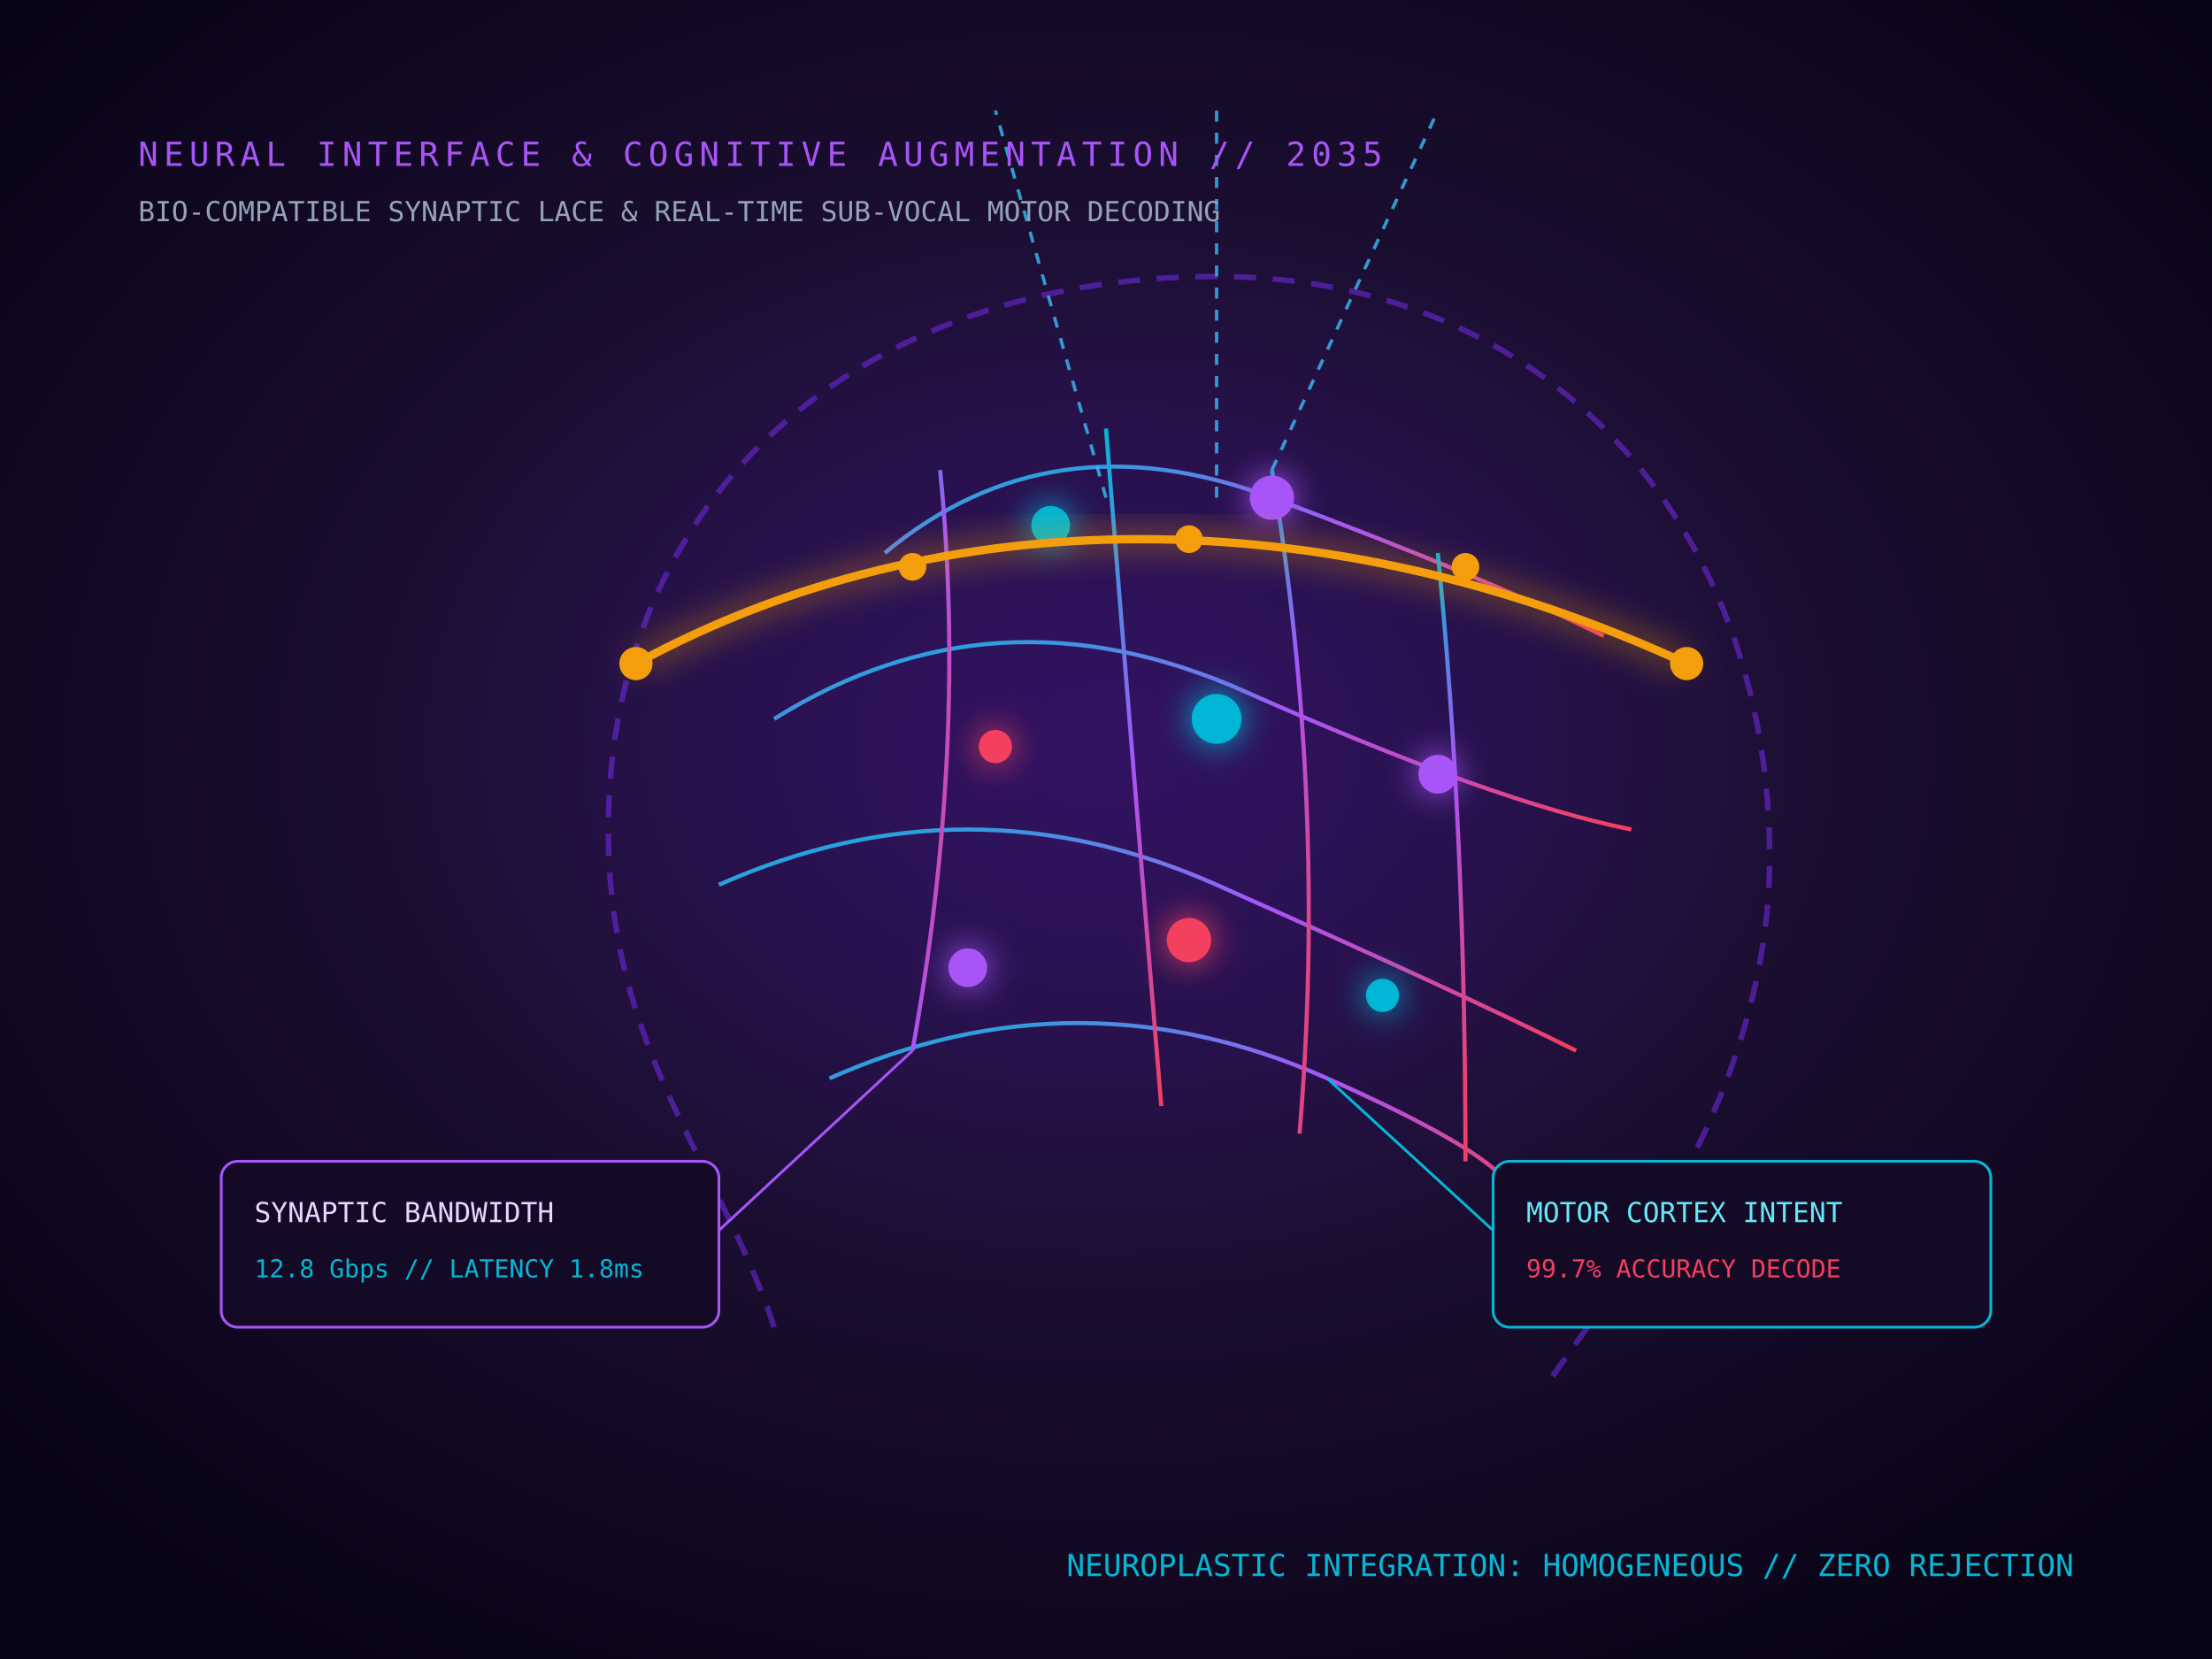
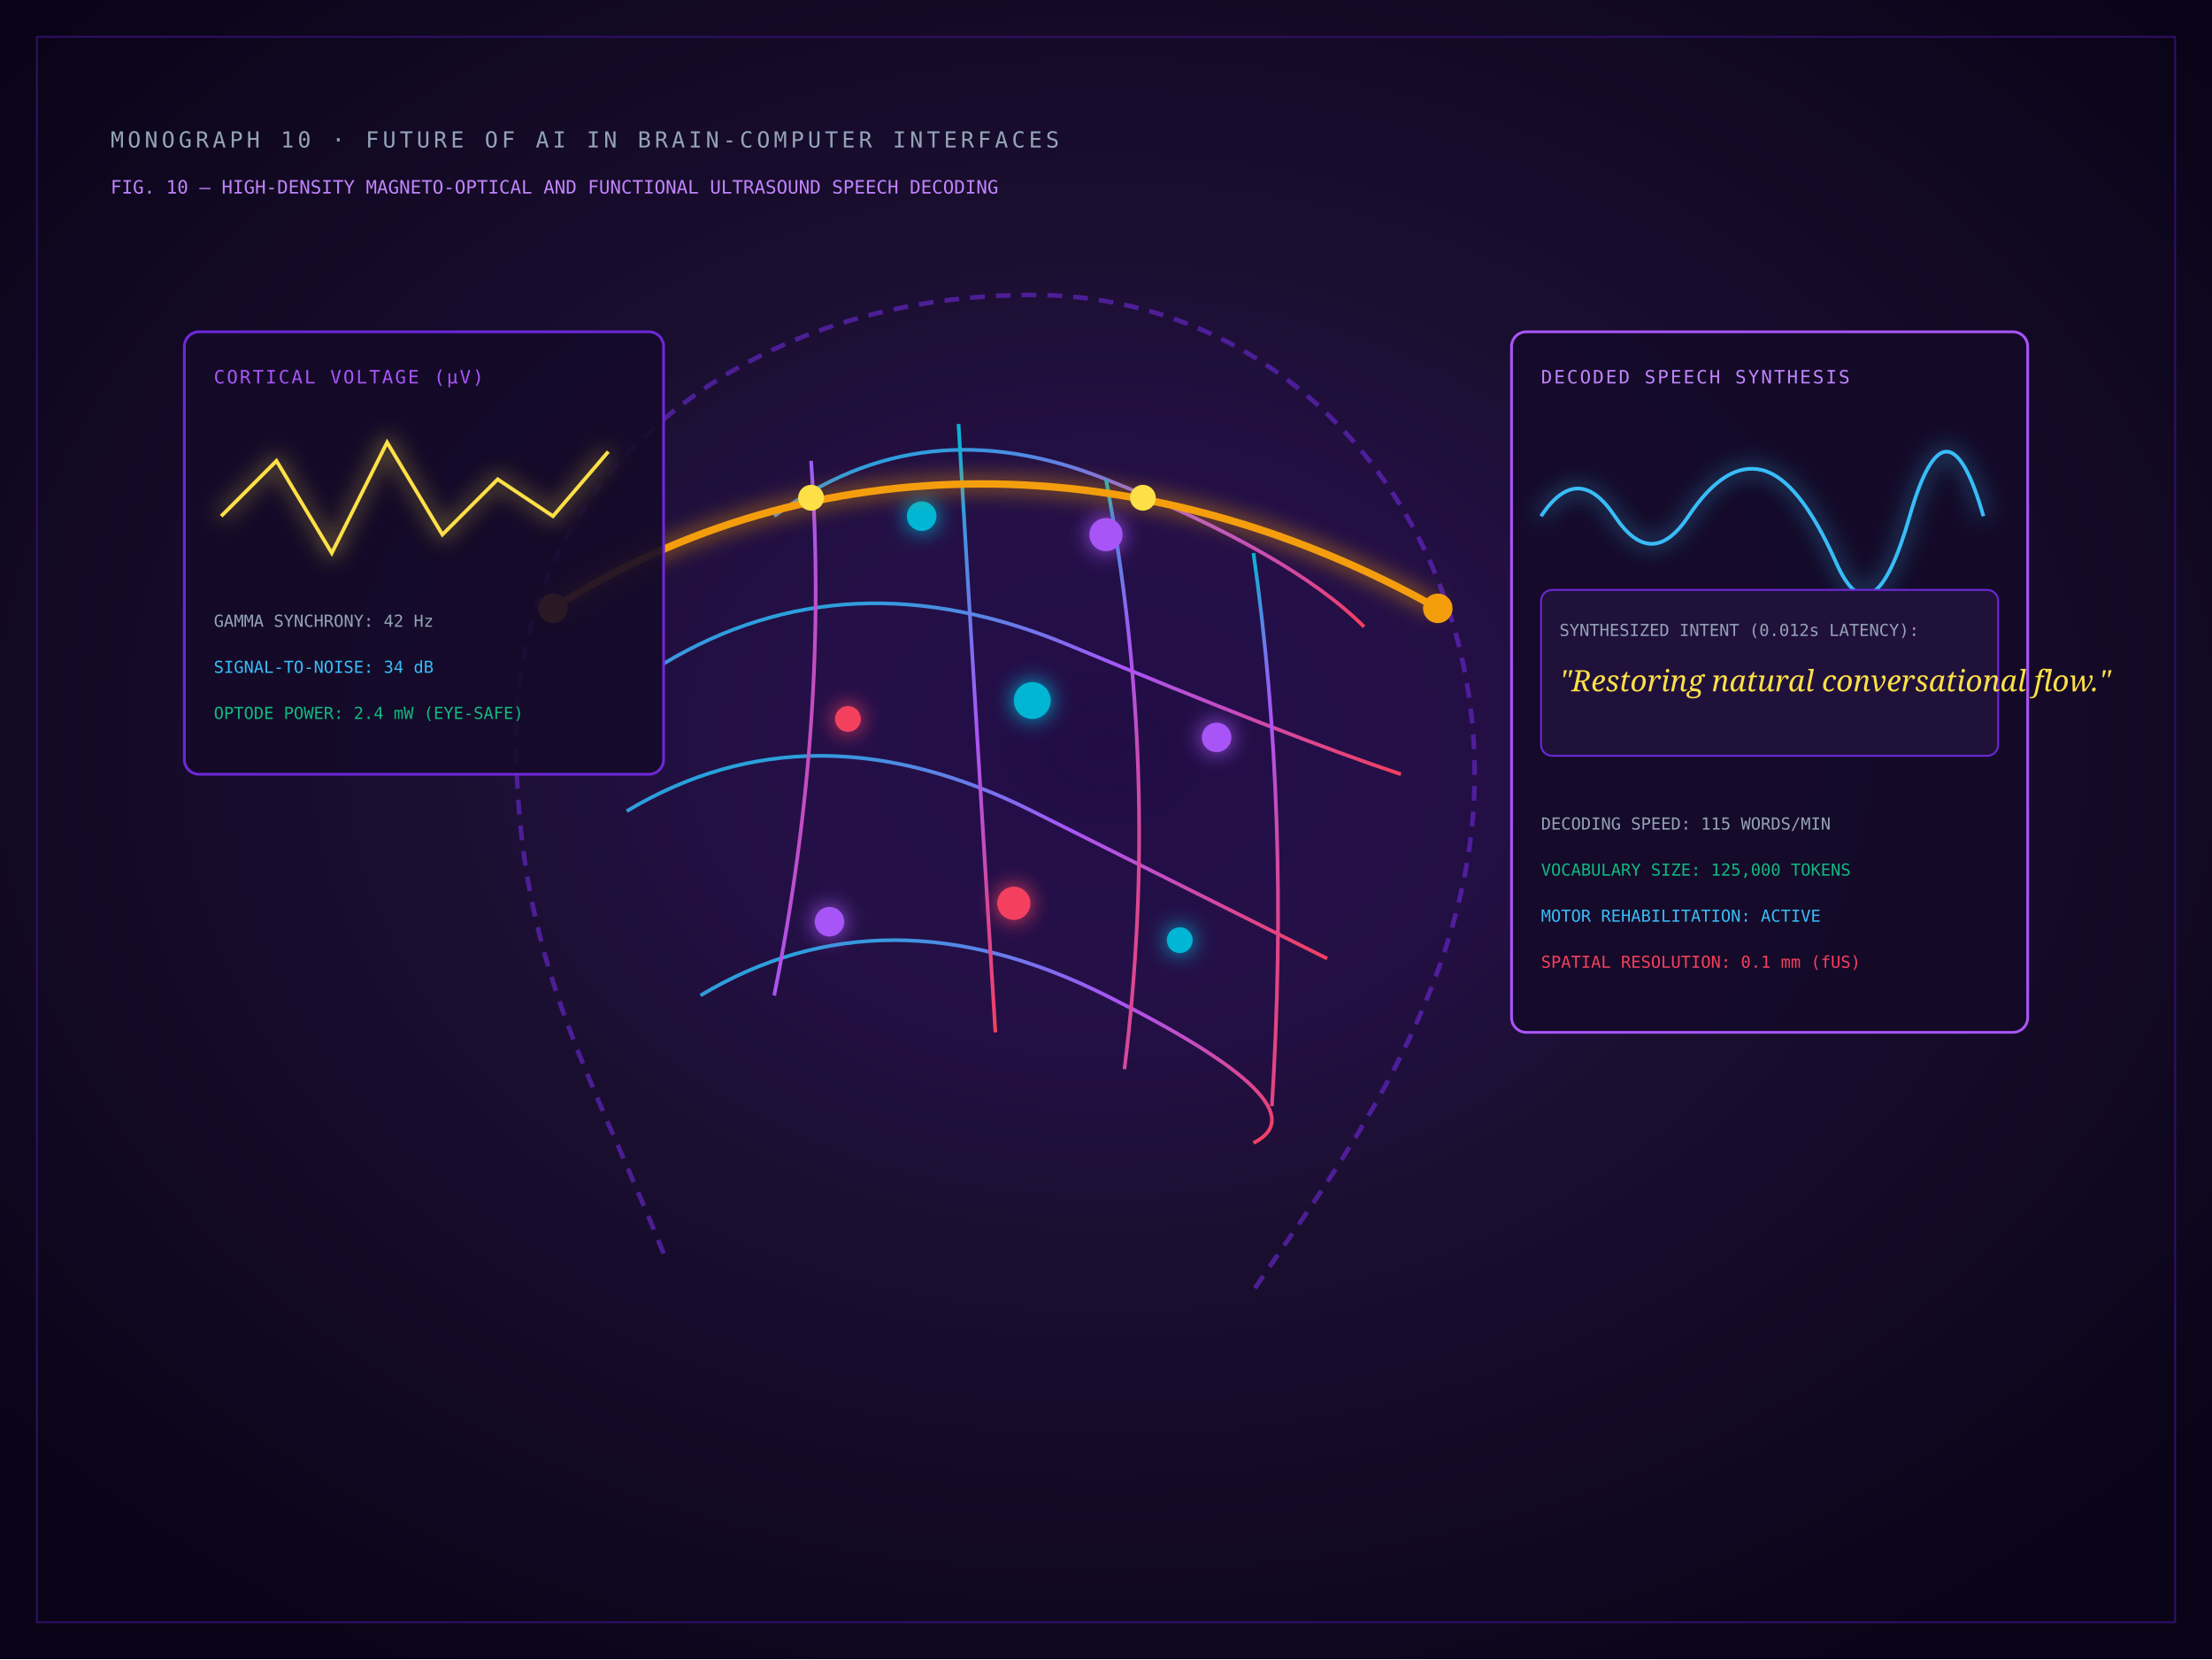
- <svg xmlns="http://www.w3.org/2000/svg" viewBox="0 0 800 600" width="800" height="600" preserveAspectRatio="xMidYMid slice">
+ <svg xmlns="http://www.w3.org/2000/svg" viewBox="0 0 1200 900" width="1200" height="900" preserveAspectRatio="xMidYMid slice">
  <defs>
-     <radialGradient id="bciGlow" cx="50%" cy="45%" r="65%">
-       <stop offset="0%" stop-color="#4C1D95" stop-opacity="0.6" />
-       <stop offset="50%" stop-color="#1E1035" stop-opacity="0.85" />
-       <stop offset="100%" stop-color="#080314" stop-opacity="1" />
+     <radialGradient id="bciAtmosphere" cx="50%" cy="45%" r="65%">
+       <stop offset="0%" stop-color="#4C1D95" stop-opacity="0.35" />
+       <stop offset="45%" stop-color="#1E1035" stop-opacity="0.85" />
+       <stop offset="100%" stop-color="#090417" stop-opacity="1" />
    </radialGradient>
-     <linearGradient id="neuralFlow" x1="0%" y1="0%" x2="100%" y2="100%">
+     <linearGradient id="synapseGlowFlow" x1="0%" y1="0%" x2="100%" y2="100%">
      <stop offset="0%" stop-color="#06B6D4" />
      <stop offset="50%" stop-color="#A855F7" />
      <stop offset="100%" stop-color="#F43F5E" />
    </linearGradient>
    <filter id="bciBloom" x="-20%" y="-20%" width="140%" height="140%">
      <feGaussianBlur stdDeviation="6" result="blur" />
      <feMerge>
        <feMergeNode in="blur" />
        <feMergeNode in="SourceGraphic" />
      </feMerge>
    </filter>
  </defs>
-   <rect width="800" height="600" fill="#080314" />
-   <rect width="800" height="600" fill="url(#bciGlow)" />
-   <path d="M 280 480 C 260 420, 220 380, 220 300 C 220 180, 310 100, 440 100 C 560 100, 640 190, 640 310 C 640 400, 580 470, 560 500" fill="none" stroke="#6D28D9" stroke-width="2" stroke-dasharray="8 6" opacity="0.6" />
-   <g stroke="url(#neuralFlow)" stroke-width="1.5" fill="none">
-     <path d="M 320 200 Q 380 150, 460 180 T 580 230" />
-     <path d="M 280 260 Q 360 210, 450 250 T 590 300" />
-     <path d="M 260 320 Q 350 280, 440 320 T 570 380" />
-     <path d="M 300 390 Q 390 350, 480 390 T 540 440" />
-     <path d="M 340 170 Q 350 270, 330 380" />
-     <path d="M 400 155 Q 410 280, 420 400" />
-     <path d="M 460 170 Q 480 290, 470 410" />
-     <path d="M 520 200 Q 530 300, 530 420" />
+   <rect width="1200" height="900" fill="#090417" />
+   <rect width="1200" height="900" fill="url(#bciAtmosphere)" />
+   <g transform="translate(520, 460)">
+     <path d="M -160 220 C -200 120, -240 60, -240 -60 C -240 -200, -120 -300, 40 -300 C 180 -300, 280 -180, 280 -40 C 280 80, 200 180, 160 240" fill="none" stroke="#6D28D9" stroke-width="2.5" stroke-dasharray="8 6" opacity="0.6" />
+     <g stroke="url(#synapseGlowFlow)" stroke-width="2" fill="none">
+       <path d="M -100 -180 Q -20 -240, 80 -200 T 220 -120" />
+       <path d="M -160 -100 Q -60 -160, 60 -110 T 240 -40" />
+       <path d="M -180 -20 Q -80 -80, 40 -20 T 200 60" />
+       <path d="M -140 80 Q -40 20, 80 80 T 160 160" />
+       <path d="M -80 -210 Q -70 -70, -100 80" />
+       <path d="M 0 -230 Q 10 -60, 20 100" />
+       <path d="M 80 -200 Q 110 -40, 90 120" />
+       <path d="M 160 -160 Q 180 -20, 170 140" />
+     </g>
+     <g filter="url(#bciBloom)">
+       <circle cx="-20" cy="-180" r="8" fill="#06B6D4" />
+       <circle cx="80" cy="-170" r="9" fill="#A855F7" />
+       <circle cx="-60" cy="-70" r="7" fill="#F43F5E" />
+       <circle cx="40" cy="-80" r="10" fill="#06B6D4" />
+       <circle cx="140" cy="-60" r="8" fill="#A855F7" />
+       <circle cx="-70" cy="40" r="8" fill="#A855F7" />
+       <circle cx="30" cy="30" r="9" fill="#F43F5E" />
+       <circle cx="120" cy="50" r="7" fill="#06B6D4" />
+     </g>
+     <path d="M -220 -130 C -80 -220, 100 -220, 260 -130" fill="none" stroke="#F59E0B" stroke-width="4" filter="url(#bciBloom)" />
+     <circle cx="-220" cy="-130" r="8" fill="#F59E0B" />
+     <circle cx="-80" cy="-190" r="7" fill="#FDE047" />
+     <circle cx="100" cy="-190" r="7" fill="#FDE047" />
+     <circle cx="260" cy="-130" r="8" fill="#F59E0B" />
  </g>
-   <g filter="url(#bciBloom)">
-     <circle cx="380" cy="190" r="7" fill="#06B6D4" />
-     <circle cx="460" cy="180" r="8" fill="#A855F7" />
-     <circle cx="360" cy="270" r="6" fill="#F43F5E" />
-     <circle cx="440" cy="260" r="9" fill="#06B6D4" />
-     <circle cx="520" cy="280" r="7" fill="#A855F7" />
-     <circle cx="350" cy="350" r="7" fill="#A855F7" />
-     <circle cx="430" cy="340" r="8" fill="#F43F5E" />
-     <circle cx="500" cy="360" r="6" fill="#06B6D4" />
+   <g transform="translate(820, 180)">
+     <rect width="280" height="380" rx="8" fill="#150B28" fill-opacity="0.9" stroke="#A855F7" stroke-width="1.5" />
+     <text x="16" y="28" fill="#C084FC" font-family="monospace" font-size="10" letter-spacing="1">DECODED SPEECH SYNTHESIS</text>
+     <g transform="translate(16, 70)" stroke="#38BDF8" stroke-width="2" fill="none" filter="url(#bciBloom)">
+       <path d="M 0 30 Q 20 0, 40 30 T 80 30 T 120 5 T 160 55 T 200 30 T 240 30" />
+     </g>
+     <rect x="16" y="140" width="248" height="90" rx="6" fill="#20113B" stroke="#6D28D9" />
+     <text x="26" y="165" fill="#94A3B8" font-family="monospace" font-size="9">SYNTHESIZED INTENT (0.012s LATENCY):</text>
+     <text x="26" y="195" fill="#FDE047" font-family="serif" font-size="16" font-style="italic">"Restoring natural conversational flow."</text>
+     <text x="16" y="270" fill="#94A3B8" font-family="monospace" font-size="9">DECODING SPEED: 115 WORDS/MIN</text>
+     <text x="16" y="295" fill="#10B981" font-family="monospace" font-size="9">VOCABULARY SIZE: 125,000 TOKENS</text>
+     <text x="16" y="320" fill="#38BDF8" font-family="monospace" font-size="9">MOTOR REHABILITATION: ACTIVE</text>
+     <text x="16" y="345" fill="#F43F5E" font-family="monospace" font-size="9">SPATIAL RESOLUTION: 0.1 mm (fUS)</text>
  </g>
-   <path d="M 230 240 C 340 180, 480 180, 610 240" fill="none" stroke="#F59E0B" stroke-width="3" filter="url(#bciBloom)" />
-   <circle cx="230" cy="240" r="6" fill="#F59E0B" />
-   <circle cx="330" cy="205" r="5" fill="#F59E0B" />
-   <circle cx="430" cy="195" r="5" fill="#F59E0B" />
-   <circle cx="530" cy="205" r="5" fill="#F59E0B" />
-   <circle cx="610" cy="240" r="6" fill="#F59E0B" />
-   <g stroke="#38BDF8" stroke-width="1.2" stroke-dasharray="4 4" opacity="0.8">
-     <line x1="440" y1="180" x2="440" y2="40" />
-     <line x1="460" y1="170" x2="520" y2="40" />
-     <line x1="400" y1="180" x2="360" y2="40" />
+   <g transform="translate(100, 180)">
+     <rect width="260" height="240" rx="8" fill="#150B28" fill-opacity="0.9" stroke="#6D28D9" stroke-width="1.5" />
+     <text x="16" y="28" fill="#A855F7" font-family="monospace" font-size="10" letter-spacing="1">CORTICAL VOLTAGE (μV)</text>
+     <polyline points="20,100 50,70 80,120 110,60 140,110 170,80 200,100 230,65" fill="none" stroke="#FDE047" stroke-width="2" filter="url(#bciBloom)" />
+     <text x="16" y="160" fill="#94A3B8" font-family="monospace" font-size="9">GAMMA SYNCHRONY: 42 Hz</text>
+     <text x="16" y="185" fill="#38BDF8" font-family="monospace" font-size="9">SIGNAL-TO-NOISE: 34 dB</text>
+     <text x="16" y="210" fill="#10B981" font-family="monospace" font-size="9">OPTODE POWER: 2.4 mW (EYE-SAFE)</text>
  </g>
-   <rect x="80" y="420" width="180" height="60" rx="6" fill="#140A26" stroke="#A855F7" stroke-width="1" />
-   <text x="92" y="442" font-family="monospace" font-size="10" fill="#E9D5FF">SYNAPTIC BANDWIDTH</text>
-   <text x="92" y="462" font-family="monospace" font-size="9" fill="#06B6D4">12.8 Gbps // LATENCY 1.8ms</text>
-   <line x1="260" y1="445" x2="330" y2="380" stroke="#A855F7" stroke-width="1" />
-   <rect x="540" y="420" width="180" height="60" rx="6" fill="#140A26" stroke="#06B6D4" stroke-width="1" />
-   <text x="552" y="442" font-family="monospace" font-size="10" fill="#67E8F9">MOTOR CORTEX INTENT</text>
-   <text x="552" y="462" font-family="monospace" font-size="9" fill="#F43F5E">99.7% ACCURACY DECODE</text>
-   <line x1="540" y1="445" x2="480" y2="390" stroke="#06B6D4" stroke-width="1" />
-   <text x="50" y="60" font-family="monospace" font-size="12" fill="#A855F7" letter-spacing="2">NEURAL INTERFACE &amp; COGNITIVE AUGMENTATION // 2035</text>
-   <text x="50" y="80" font-family="monospace" font-size="10" fill="#94A3B8">BIO-COMPATIBLE SYNAPTIC LACE &amp; REAL-TIME SUB-VOCAL MOTOR DECODING</text>
-   <text x="750" y="570" font-family="monospace" font-size="11" fill="#06B6D4" text-anchor="end">NEUROPLASTIC INTEGRATION: HOMOGENEOUS // ZERO REJECTION</text>
+   <text x="60" y="80" fill="#94A3B8" font-family="monospace" font-size="12" letter-spacing="2">MONOGRAPH 10 · FUTURE OF AI IN BRAIN-COMPUTER INTERFACES</text>
+   <text x="60" y="105" fill="#C084FC" font-family="monospace" font-size="10">FIG. 10 — HIGH-DENSITY MAGNETO-OPTICAL AND FUNCTIONAL ULTRASOUND SPEECH DECODING</text>
+   <rect x="20" y="20" width="1160" height="860" fill="none" stroke="#2E1065" stroke-width="1" />
</svg>
